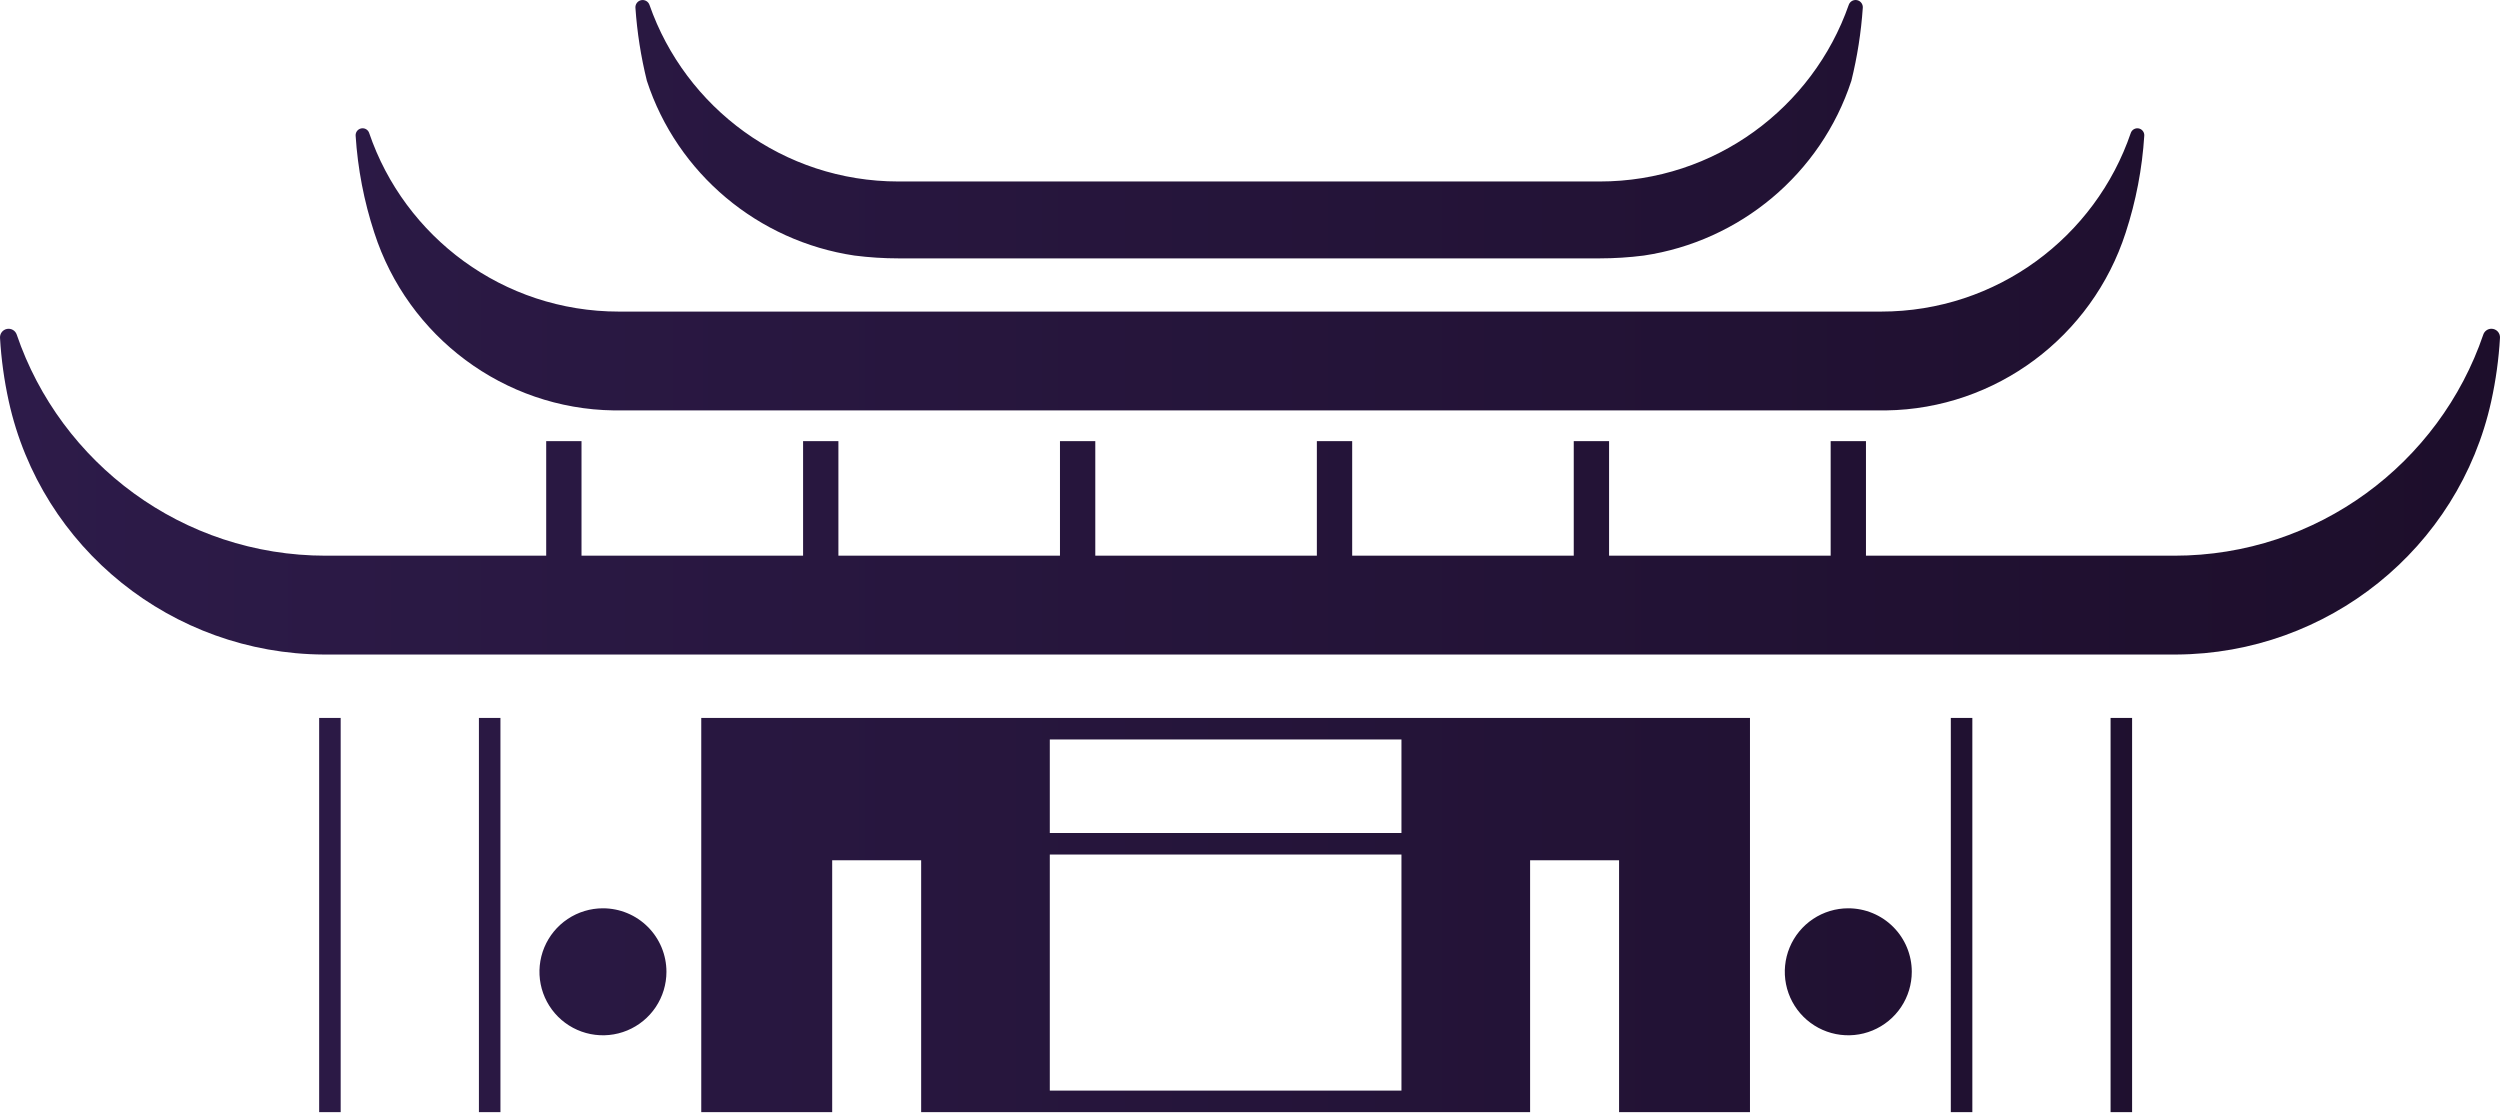
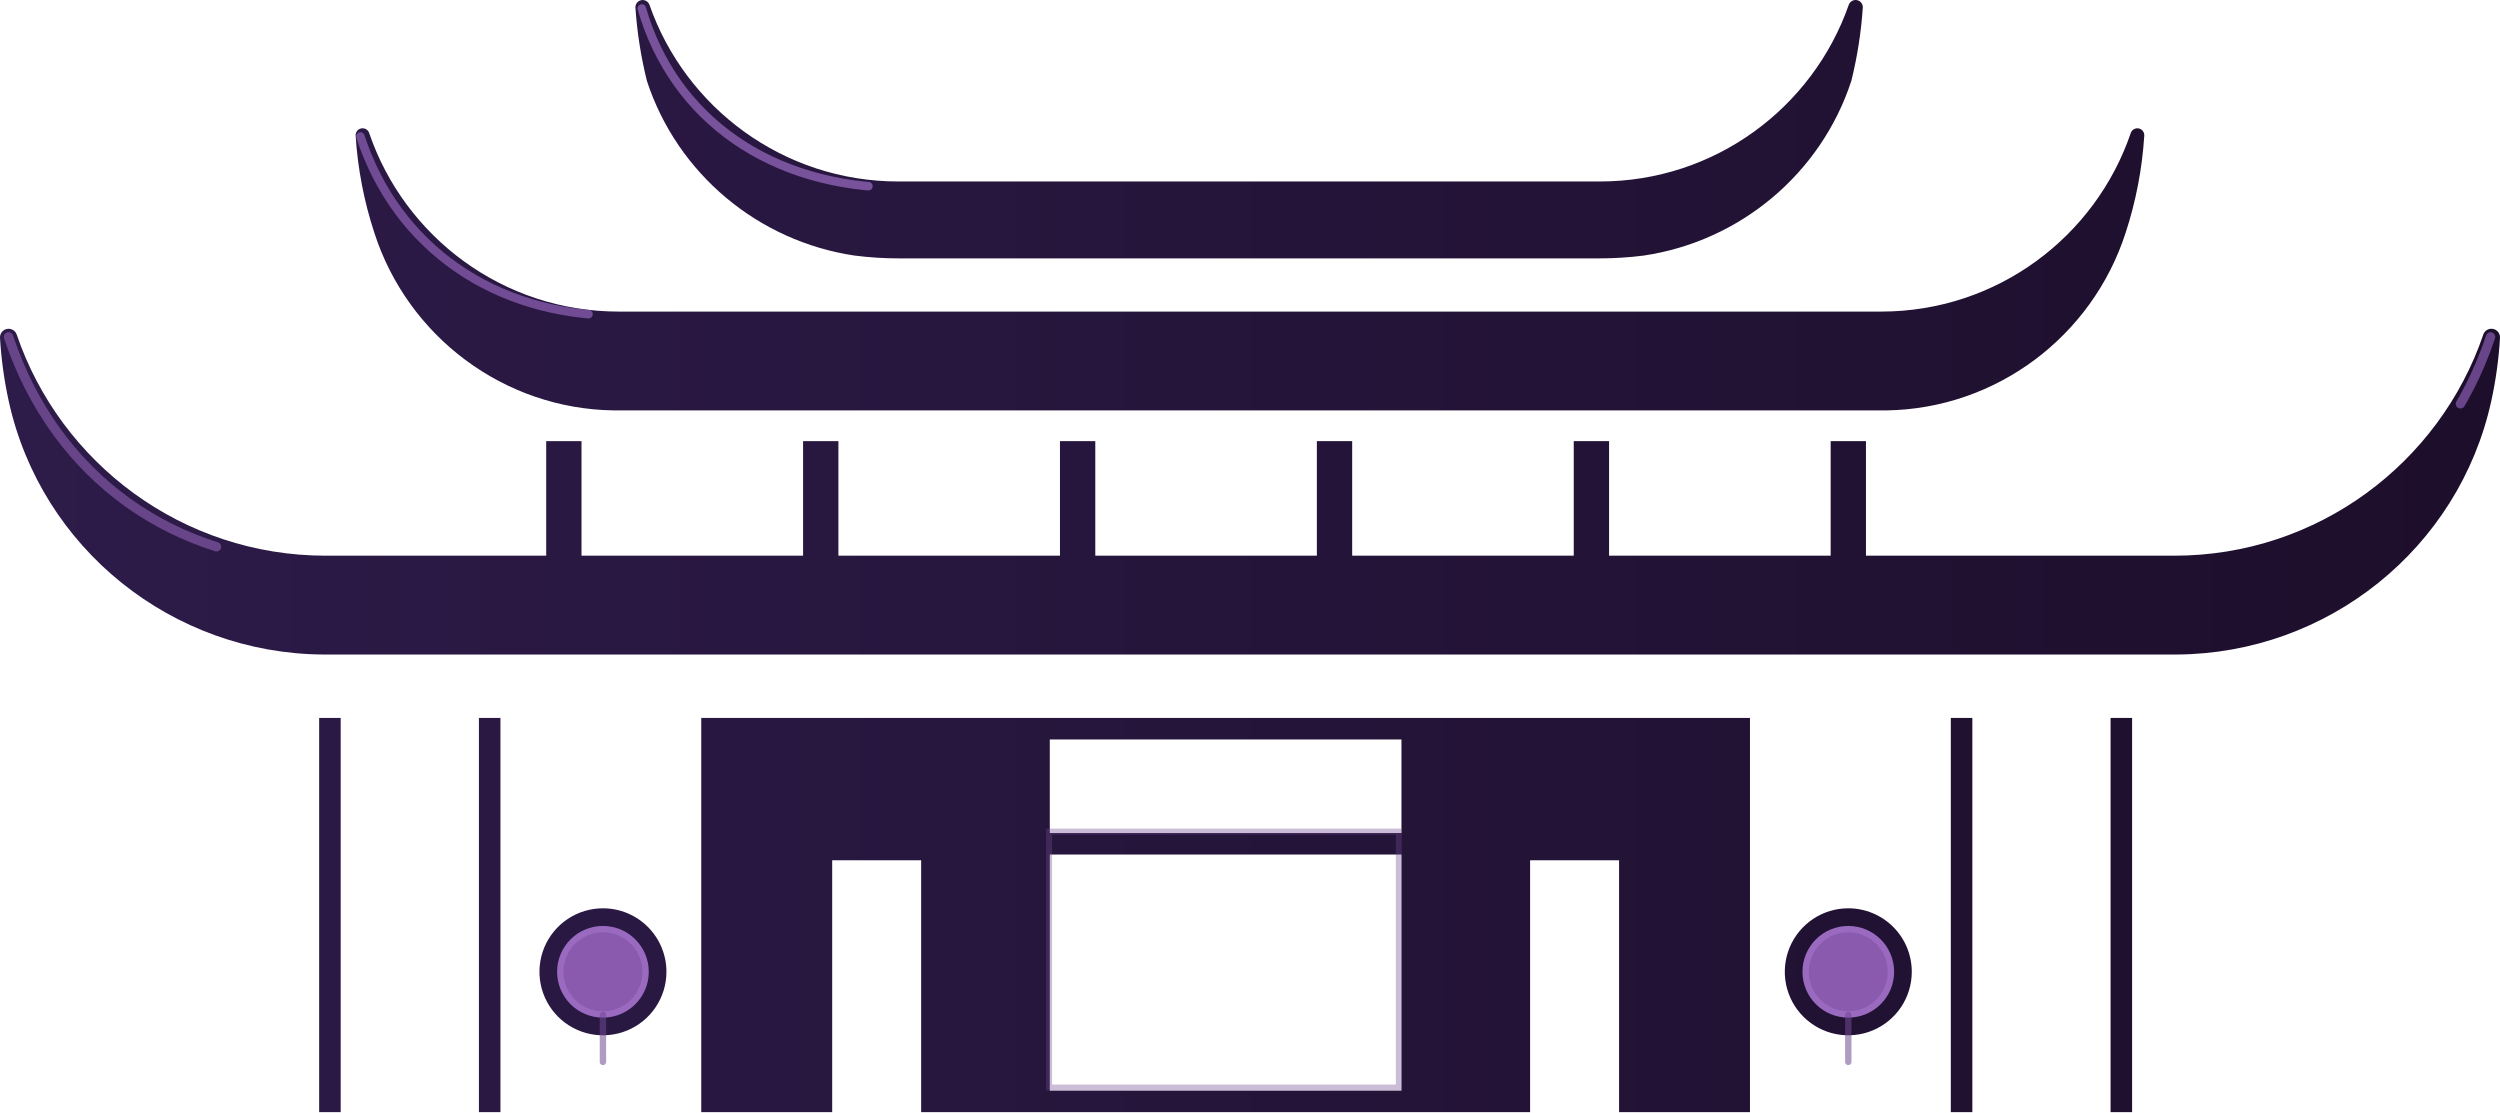
- <svg xmlns="http://www.w3.org/2000/svg" preserveAspectRatio="none" overflow="visible" style="display: block;" width="586.216" height="260.782" viewBox="0 0 586.216 260.782" fill="none">
+ <svg xmlns="http://www.w3.org/2000/svg" preserveAspectRatio="xMidYMid meet" style="display: block;" width="586.216" height="260.782" viewBox="0 0 586.216 260.782" fill="none">
+   <style>
+   .gateway-roof-highlight {
+     animation: gateway-roof-shimmer 14s linear infinite;
+     stroke-dasharray: 72 540;
+   }
+ 
+   .gateway-roof-highlight:nth-child(2) {
+     animation-delay: -4.5s;
+   }
+ 
+   .gateway-roof-highlight:nth-child(3) {
+     animation-delay: -9s;
+   }
+ 
+   .gateway-lantern {
+     animation: gateway-lantern-glow 5.5s ease-in-out infinite;
+   }
+ 
+   .gateway-lantern:last-child {
+     animation-delay: -2.75s;
+   }
+ 
+   @keyframes gateway-roof-shimmer {
+     to {
+       stroke-dashoffset: -612;
+     }
+   }
+ 
+   @keyframes gateway-lantern-glow {
+     0%,
+     100% {
+       opacity: 0.18;
+     }
+     50% {
+       opacity: 0.58;
+     }
+   }
+ 
+   @media (prefers-reduced-motion: reduce) {
+     .gateway-roof-highlight,
+     .gateway-lantern {
+       animation: none;
+     }
+   }
+ </style>
  <g id="Layer 6">
    <path id="Vector" d="M169.483 168.341H241.116V260.782H215.998V201.719H195.137V260.782H164.435V168.341H169.483ZM74.838 260.782H79.885V168.341H74.838V260.782ZM141.384 212.984C138.44 212.983 135.561 213.856 133.112 215.492C130.663 217.128 128.755 219.453 127.627 222.173C126.5 224.894 126.205 227.887 126.779 230.776C127.353 233.664 128.771 236.317 130.853 238.4C132.935 240.482 135.588 241.9 138.476 242.475C141.364 243.05 144.358 242.755 147.079 241.628C149.8 240.501 152.125 238.593 153.761 236.145C155.397 233.696 156.271 230.817 156.271 227.873C156.271 225.918 155.886 223.982 155.138 222.175C154.39 220.369 153.294 218.727 151.911 217.345C150.529 215.962 148.888 214.866 147.082 214.117C145.275 213.369 143.34 212.984 141.384 212.984ZM112.3 260.782H117.348V168.341H112.3V260.782ZM241.116 168.341H333.67V260.782H241.116V168.341ZM246.164 195.334H328.622V173.389H246.164V195.334ZM246.164 255.734H328.622V200.382H246.164V255.734ZM494.9 260.782H499.948V168.341H494.9V260.782ZM457.438 260.782H462.488V168.341H457.44L457.438 260.782ZM333.67 168.341V260.782H358.788V201.719H379.649V260.782H410.346V168.341H333.67ZM433.401 212.984C430.456 212.983 427.578 213.856 425.129 215.492C422.68 217.128 420.771 219.453 419.644 222.173C418.517 224.894 418.222 227.887 418.796 230.776C419.37 233.664 420.788 236.317 422.87 238.4C424.952 240.482 427.605 241.9 430.493 242.475C433.381 243.05 436.375 242.755 439.096 241.628C441.816 240.501 444.142 238.593 445.778 236.145C447.414 233.696 448.287 230.817 448.287 227.873C448.288 225.918 447.903 223.982 447.155 222.175C446.407 220.369 445.31 218.727 443.928 217.345C442.546 215.962 440.905 214.866 439.098 214.117C437.292 213.369 435.356 212.984 433.401 212.984ZM87.761 54.54C95.637 78.989 118.218 95.876 143.906 96.234C144.31 96.234 144.717 96.234 145.121 96.234H441.086C441.493 96.234 441.898 96.234 442.302 96.234C467.984 95.876 490.566 78.978 498.447 54.54C500.854 47.174 502.318 39.533 502.804 31.799C502.826 31.408 502.705 31.022 502.465 30.713C502.225 30.403 501.882 30.19 501.498 30.114C501.114 30.037 500.715 30.101 500.374 30.295C500.034 30.489 499.775 30.799 499.644 31.168C491.346 55.534 468.265 73.063 441.091 73.063H145.111C117.938 73.063 94.856 55.534 86.558 31.168C86.448 30.847 86.239 30.569 85.962 30.373C85.684 30.178 85.353 30.075 85.013 30.078C84.792 30.079 84.573 30.124 84.369 30.212C84.166 30.3 83.983 30.428 83.831 30.589C83.679 30.75 83.561 30.941 83.485 31.148C83.409 31.357 83.376 31.578 83.388 31.799C83.879 39.534 85.349 47.175 87.761 54.54ZM584.204 77.088C583.786 77.087 583.378 77.217 583.037 77.46C582.696 77.702 582.439 78.045 582.303 78.44C572.027 108.606 543.455 130.304 509.812 130.304H437.543V103.443H429.265V130.304H377.305V103.443H369.023V130.304H317.068V103.443H308.786V130.304H256.831V103.443H248.549V130.304H196.594V103.443H188.312V130.304H136.357V103.443H128.075V130.304H76.406C42.766 130.304 14.191 108.606 3.915 78.44C3.755 77.983 3.435 77.598 3.014 77.357C2.593 77.117 2.099 77.036 1.624 77.13C1.148 77.224 0.722 77.486 0.424 77.869C0.127 78.251 -0.023 78.729 0.003 79.213C0.291 84.206 0.974 89.168 2.045 94.053C9.645 128.659 40.458 153.288 75.891 153.478H510.325C545.755 153.301 576.568 128.659 584.168 94.053C585.24 89.168 585.924 84.206 586.213 79.213C586.228 78.939 586.187 78.665 586.092 78.408C585.998 78.151 585.852 77.915 585.663 77.717C585.475 77.518 585.248 77.359 584.996 77.251C584.744 77.143 584.473 77.088 584.199 77.088H584.204ZM200.357 59.923C203.782 60.364 207.231 60.585 210.685 60.585H375.119C378.575 60.584 382.028 60.363 385.457 59.923C407.974 56.575 426.991 40.769 434.12 18.94C435.51 13.319 436.407 7.587 436.801 1.81C436.825 1.432 436.723 1.056 436.51 0.743C436.296 0.429 435.985 0.196 435.624 0.08C435.203 -0.054 434.746 -0.018 434.351 0.179C433.957 0.377 433.654 0.721 433.509 1.138C425.072 25.257 402.117 42.556 375.119 42.556H210.679C183.681 42.556 160.716 25.257 152.291 1.138C152.155 0.752 151.883 0.428 151.527 0.227C151.171 0.025 150.753 -0.041 150.352 0.041C149.951 0.123 149.593 0.347 149.344 0.672C149.095 0.998 148.972 1.402 148.997 1.81C149.393 7.587 150.29 13.319 151.681 18.94C158.81 40.772 177.832 56.567 200.352 59.923H200.357Z" fill="url(#paint0_linear_0_92)" />
+     <g id="traditional-gateway-details" fill="none" stroke-linecap="round">
+       <path class="gateway-roof-highlight" d="M150.5 2C158 28 181 44 211 44H375C405 44 429 28 435.5 2" stroke="#78529B" stroke-width="2" />
+       <path class="gateway-roof-highlight" d="M84.5 32C93 58 116 74 145 74H441C470 74 493 58 501.5 32" stroke="#714B94" stroke-width="2" />
+       <path class="gateway-roof-highlight" d="M2 79C13 112 41 132 76 132H510C545 132 573 112 584 79" stroke="#684489" stroke-width="2.2" />
+       <circle class="gateway-lantern" cx="141.38" cy="227.87" r="10" fill="#895AAD" stroke="#9A69C0" stroke-width="1.5" />
+       <circle class="gateway-lantern" cx="433.4" cy="227.87" r="10" fill="#895AAD" stroke="#9A69C0" stroke-width="1.5" />
+       <path d="M141.38 238V249M433.4 238V249" stroke="#704A91" stroke-width="1.5" stroke-opacity="0.55" />
+       <path d="M246 195H328V255H246Z" stroke="#704A91" stroke-width="1.4" stroke-opacity="0.36" />
+     </g>
  </g>
  <defs>
    <linearGradient id="paint0_linear_0_92" x1="-1.92813e-10" y1="130.388" x2="586.216" y2="130.388" gradientUnits="userSpaceOnUse">
      <stop stop-color="#2D1B49" />
      <stop offset="1" stop-color="#1D0E2B" />
    </linearGradient>
  </defs>
</svg>
